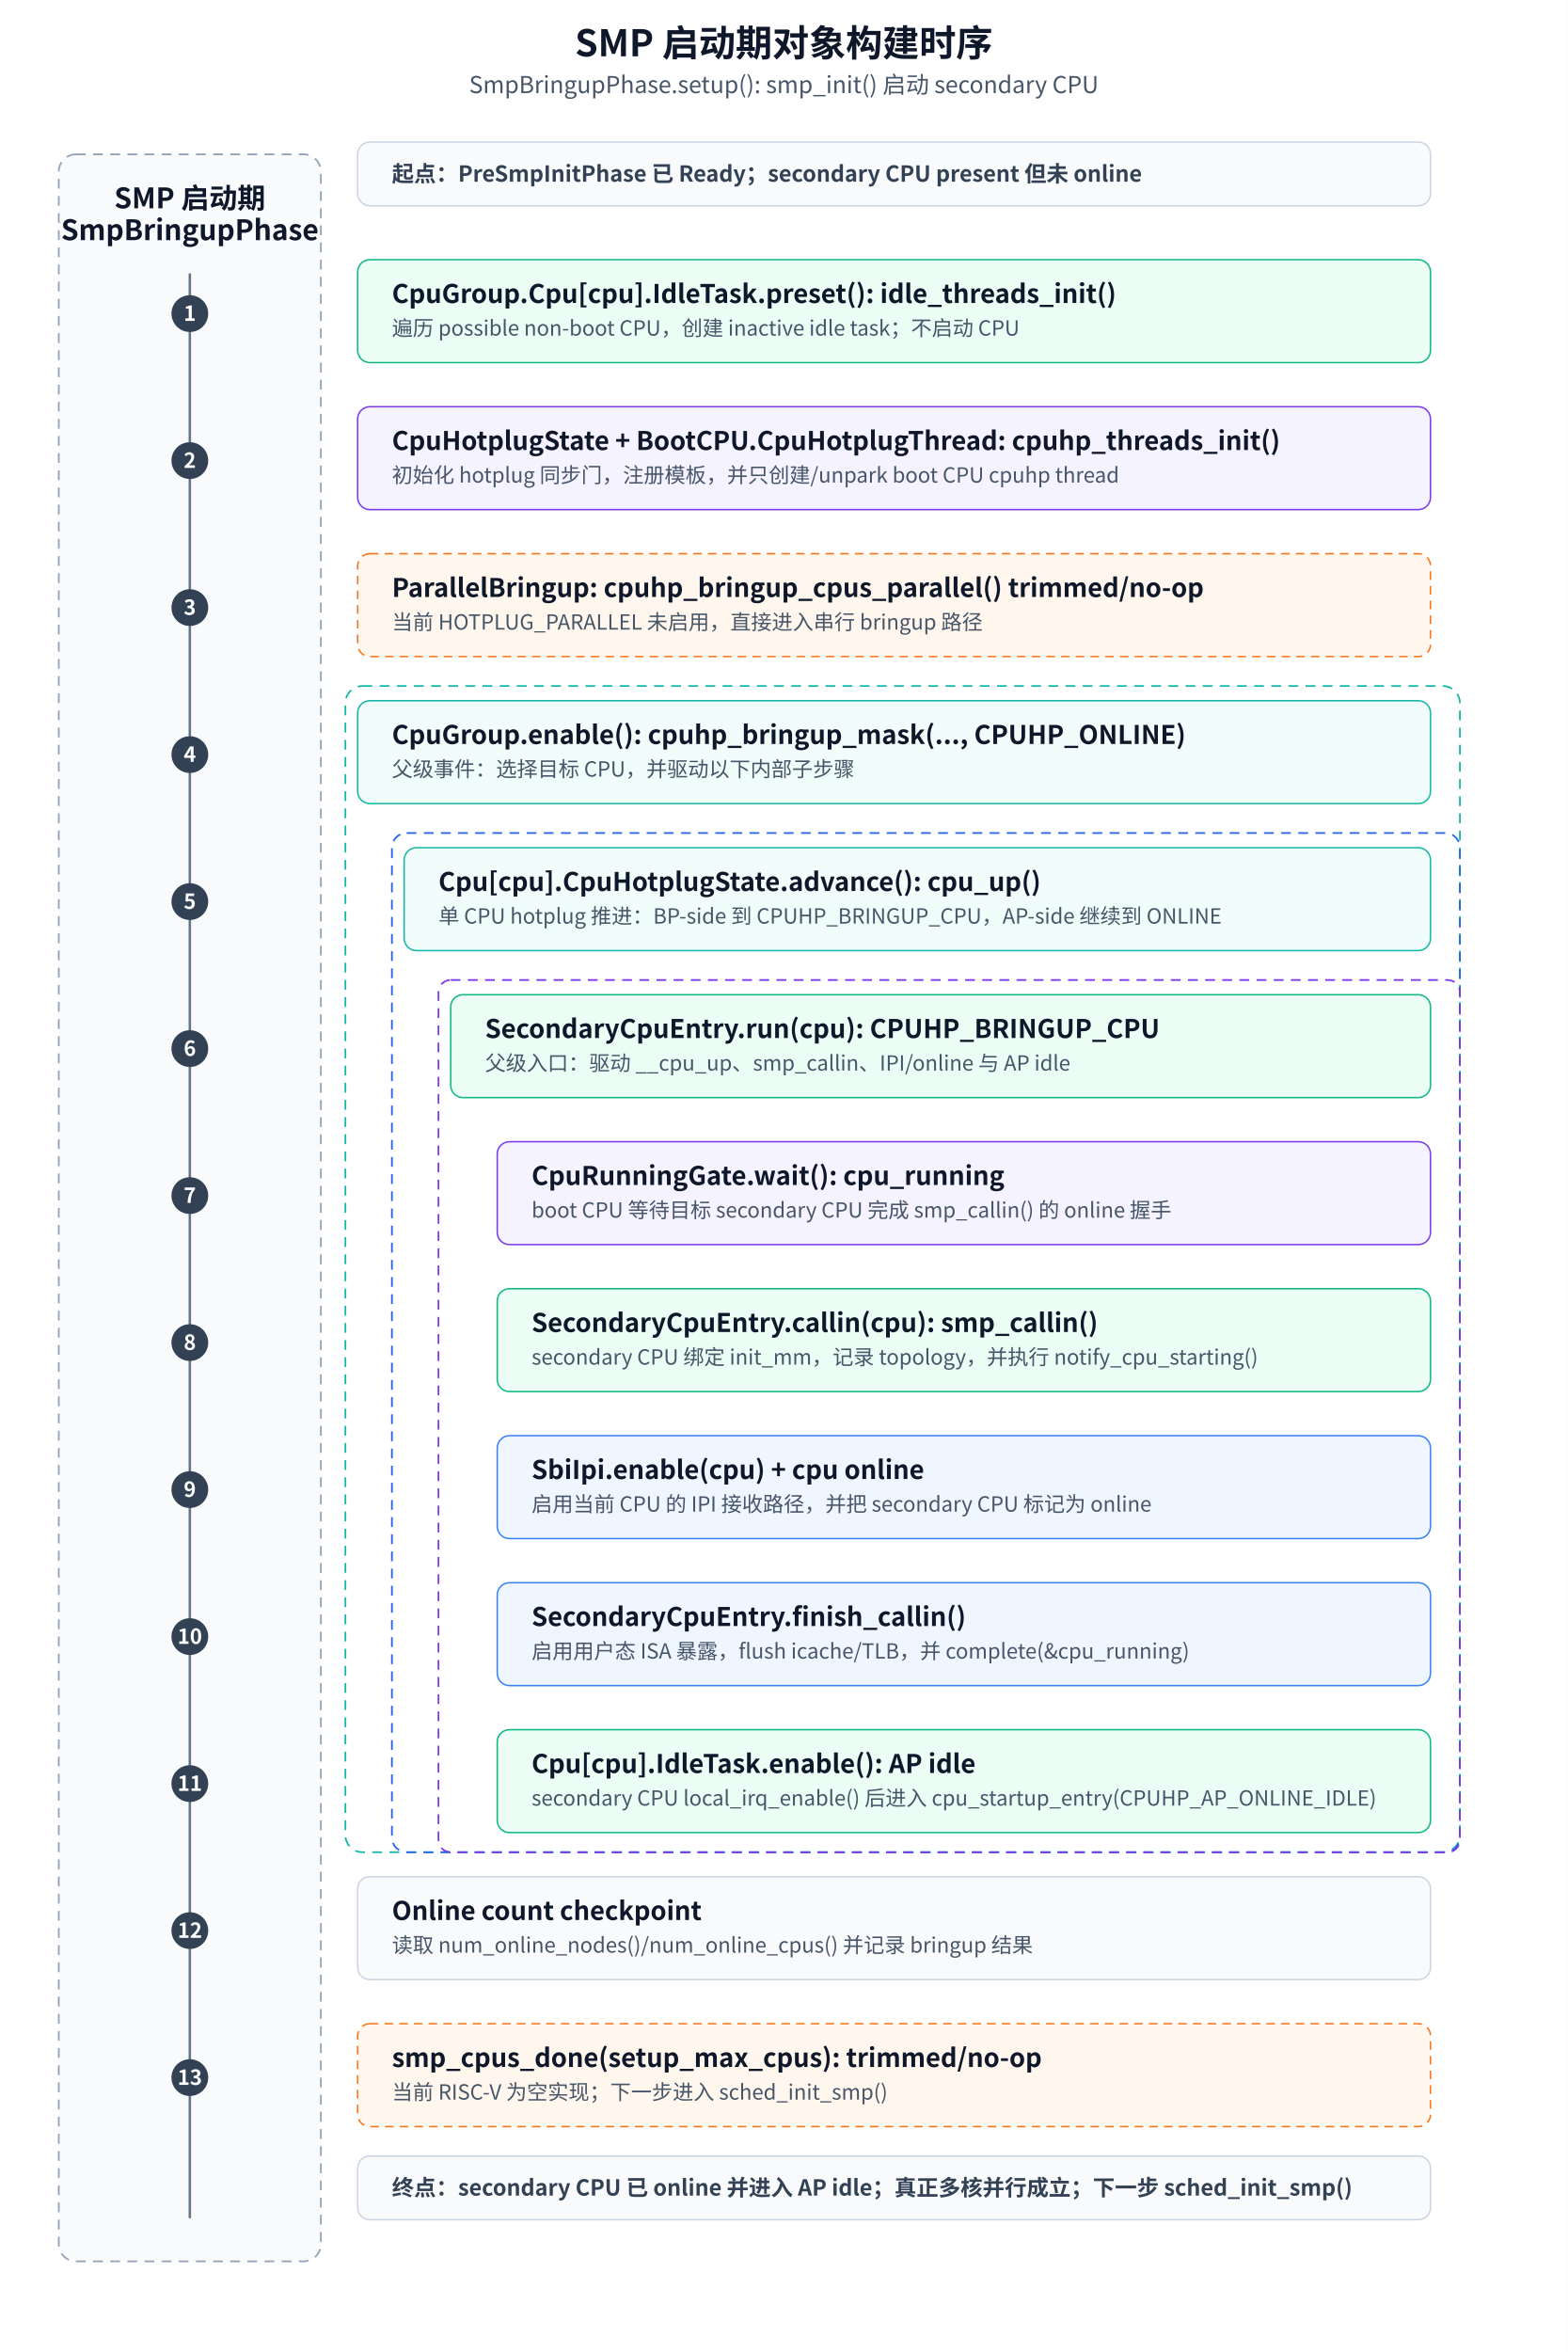
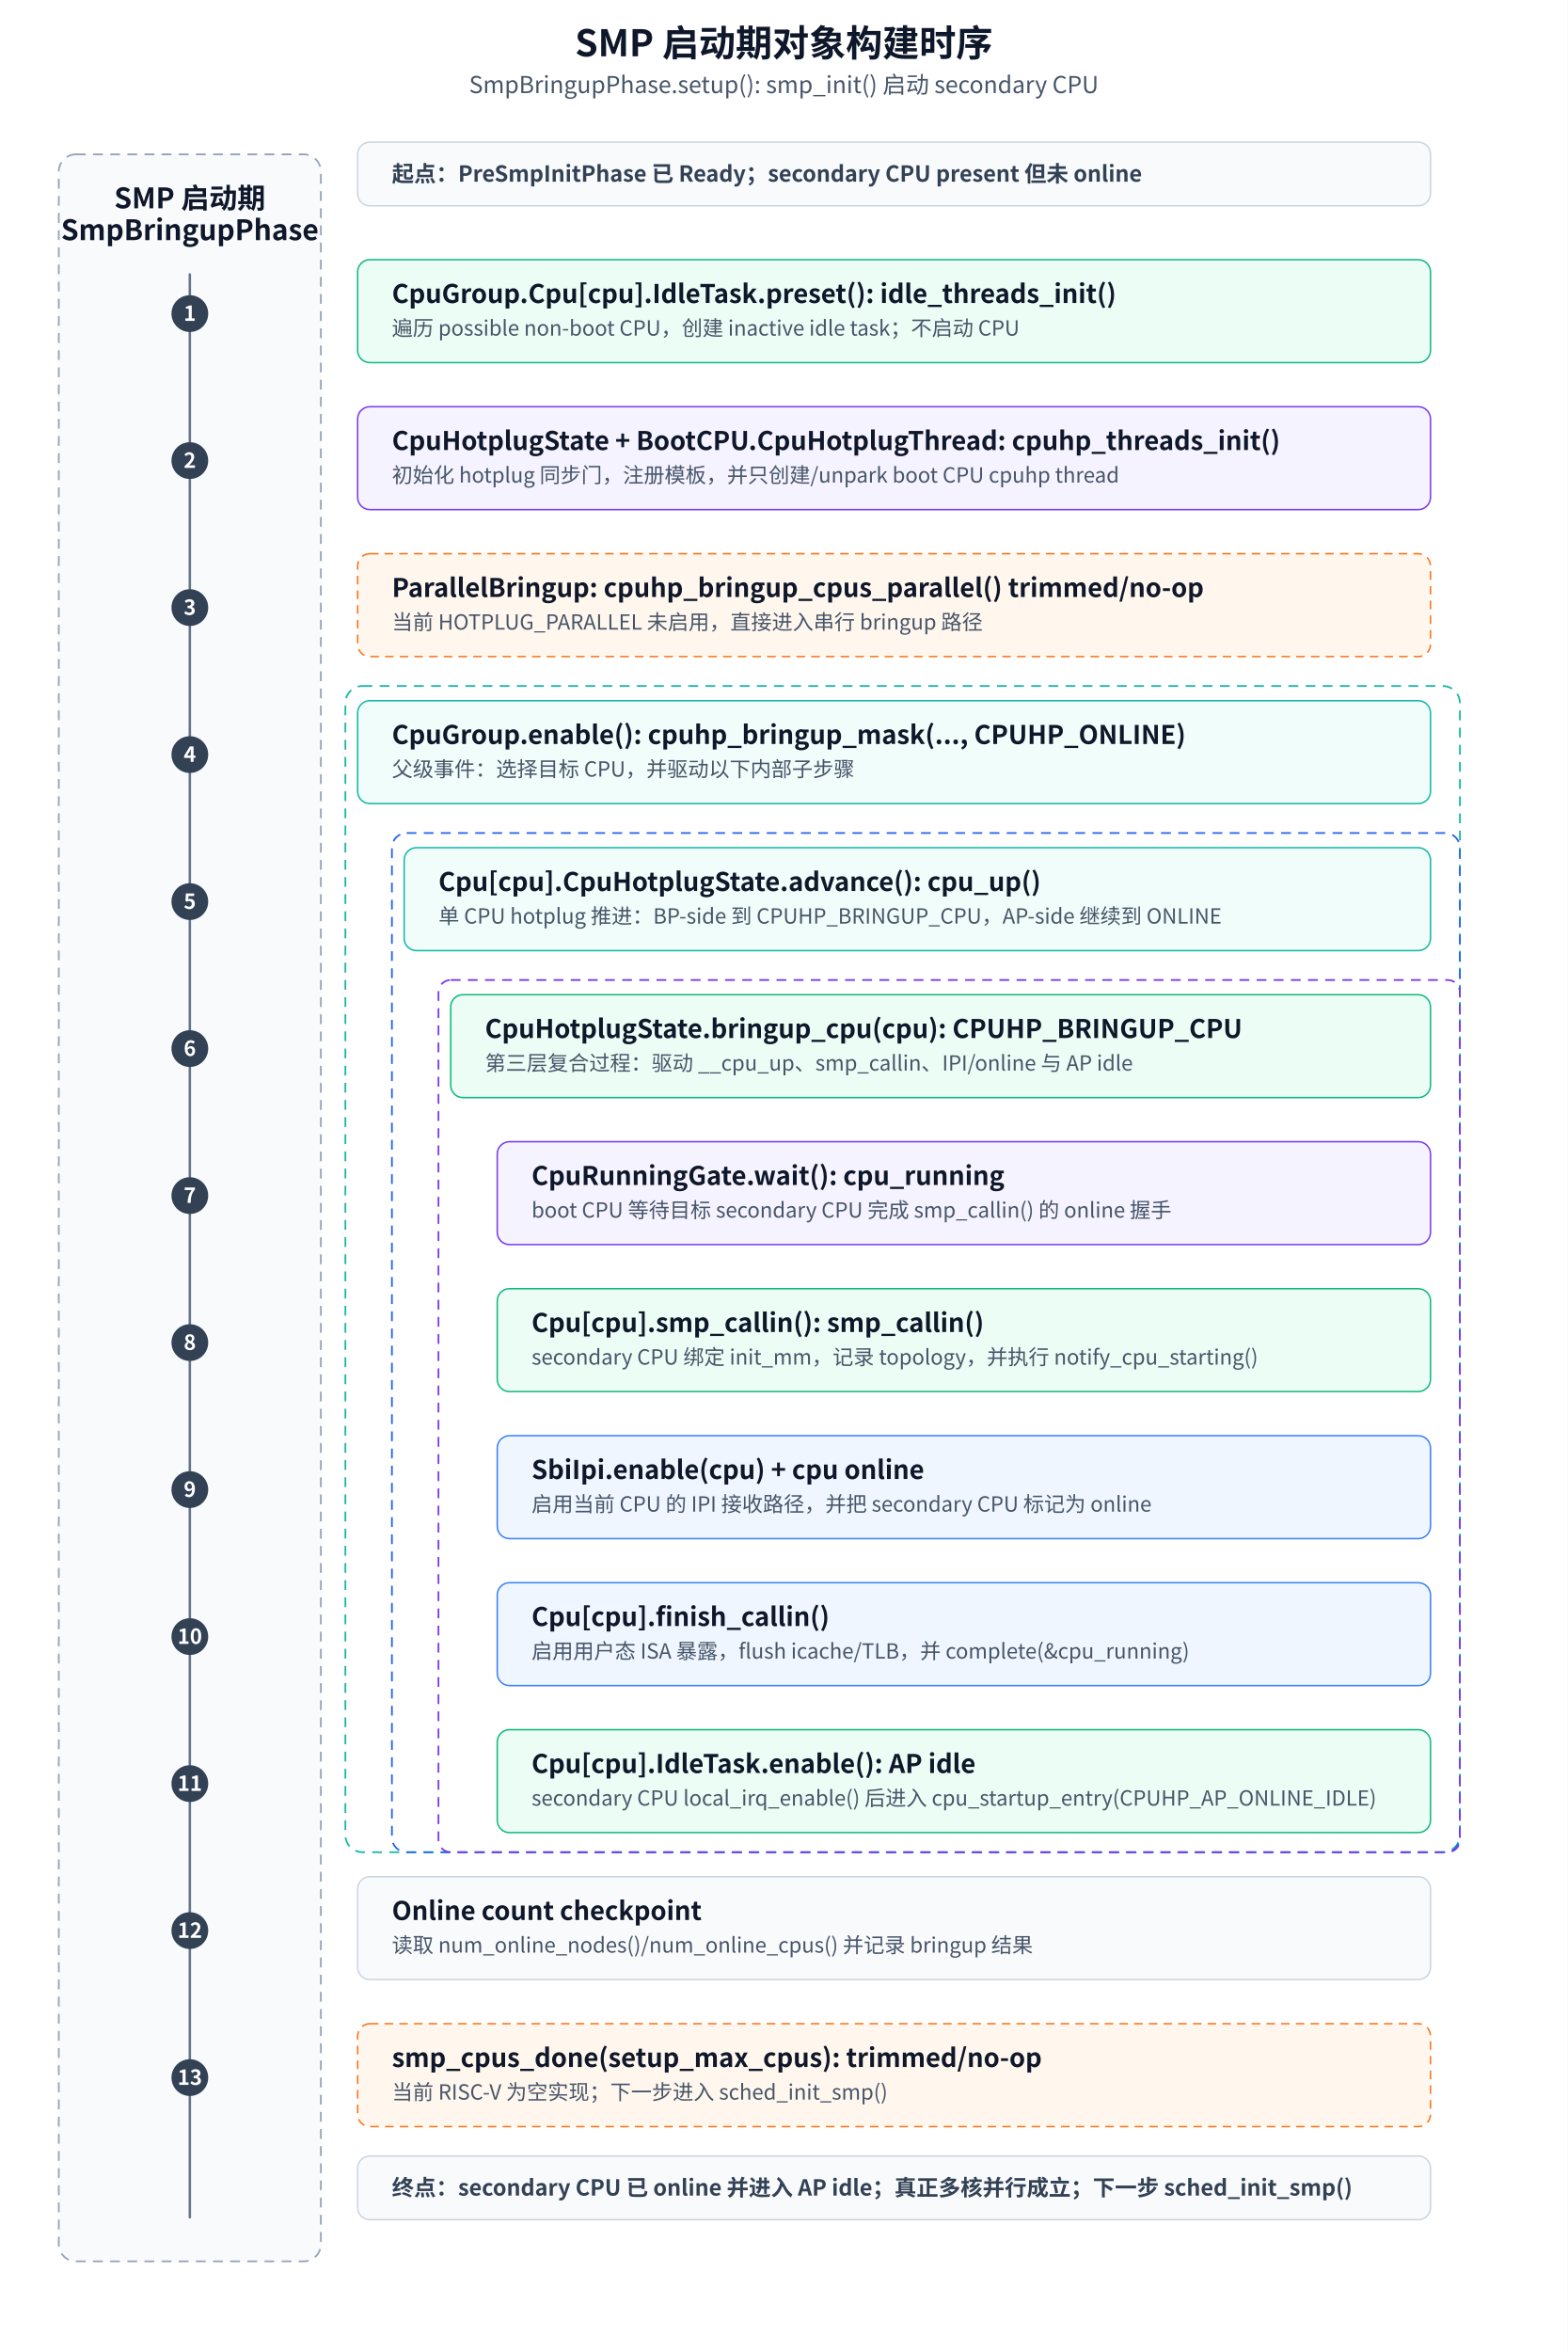
<svg xmlns="http://www.w3.org/2000/svg" width="1280" height="1920" viewBox="0 0 1280 1920" role="img" aria-labelledby="title desc">
  <defs>
    <style>
      text { font-family: "Microsoft YaHei", "Noto Sans CJK SC", "Source Han Sans SC", Arial, sans-serif; fill: #0f172a; }
      .title { font-size: 30px; font-weight: 600; }
      .subtitle { font-size: 19px; fill: #475569; }
      .lane { fill: #f8fafc; stroke: #94a3b8; stroke-width: 1.4; stroke-dasharray: 8 6; }
      .box { fill: #ffffff; stroke: #334155; stroke-width: 1.2; }
      .stage { fill: #f8fafc; stroke: #cbd5e1; stroke-width: 1.2; }
      .formal { fill: #ecfdf5; stroke: #10b981; }
      .cpu { fill: #f0fdfa; stroke: #14b8a6; }
      .flow { fill: #ecfdf5; stroke: #10b981; }
      .sync { fill: #f5f3ff; stroke: #7c3aed; }
      .support { fill: #eff6ff; stroke: #3b82f6; }
      .trimmed { fill: #fff7ed; stroke: #f97316; stroke-dasharray: 7 5; }
      .composite-l1 { fill: none; stroke: #14b8a6; stroke-width: 1.4; stroke-dasharray: 8 6; }
      .composite-l2 { fill: none; stroke: #2563eb; stroke-width: 1.4; stroke-dasharray: 8 6; }
      .composite-l3 { fill: none; stroke: #7c3aed; stroke-width: 1.4; stroke-dasharray: 8 6; }
      .obj { font-size: 23px; font-weight: 600; dominant-baseline: middle; }
      .line1 { font-size: 21px; font-weight: 600; dominant-baseline: middle; }
      .line2 { font-size: 17px; fill: #475569; dominant-baseline: middle; }
      .boundary { font-size: 18px; font-weight: 600; fill: #334155; dominant-baseline: middle; }
      .num { font-size: 17px; font-weight: 600; fill: #ffffff; text-anchor: middle; dominant-baseline: middle; }
      .timeline { stroke: #64748b; stroke-width: 2; stroke-linecap: round; }
      .dot { fill: #334155; }
    </style>
  </defs>
  <rect x="0" y="0" width="1280" height="1920" fill="#ffffff" />
  <text x="640" y="46" text-anchor="middle" class="title">SMP 启动期对象构建时序</text>
  <text x="640" y="76" text-anchor="middle" class="subtitle">SmpBringupPhase.setup(): smp_init() 启动 secondary CPU</text>
  <rect x="48" y="126" width="214" height="1720" rx="14" class="lane" />
  <text x="155" y="162" text-anchor="middle" class="obj">SMP 启动期</text>
  <text x="155" y="188" text-anchor="middle" class="obj">SmpBringupPhase</text>
  <line x1="155" y1="224" x2="155" y2="1810" class="timeline" />
  <rect x="292" y="116" width="876" height="52" rx="10" class="stage" />
  <text x="320" y="142" class="boundary">起点：PreSmpInitPhase 已 Ready；secondary CPU present 但未 online</text>
  <rect x="282" y="560" width="910" height="952" rx="14" class="composite-l1" />
  <rect x="320" y="680" width="872" height="832" rx="12" class="composite-l2" />
  <rect x="358" y="800" width="834" height="712" rx="10" class="composite-l3" />
  <g transform="translate(0 -48)">
    <g transform="translate(0 56)">
      <circle cx="155" cy="248" r="15" class="dot" />
      <text x="155" y="248" class="num">1</text>
      <rect x="292" y="204" width="876" height="84" rx="10" class="box flow" />
      <text x="320" y="232" class="line1">CpuGroup.Cpu[cpu].IdleTask.preset(): idle_threads_init()</text>
      <text x="320" y="260" class="line2">遍历 possible non-boot CPU，创建 inactive idle task；不启动 CPU</text>
    </g>
    <g transform="translate(0 176)">
      <circle cx="155" cy="248" r="15" class="dot" />
      <text x="155" y="248" class="num">2</text>
      <rect x="292" y="204" width="876" height="84" rx="10" class="box sync" />
      <text x="320" y="232" class="line1">CpuHotplugState + BootCPU.CpuHotplugThread: cpuhp_threads_init()</text>
      <text x="320" y="260" class="line2">初始化 hotplug 同步门，注册模板，并只创建/unpark boot CPU cpuhp thread</text>
    </g>
    <g transform="translate(0 296)">
      <circle cx="155" cy="248" r="15" class="dot" />
      <text x="155" y="248" class="num">3</text>
      <rect x="292" y="204" width="876" height="84" rx="10" class="box trimmed" />
      <text x="320" y="232" class="line1">ParallelBringup: cpuhp_bringup_cpus_parallel() trimmed/no-op</text>
      <text x="320" y="260" class="line2">当前 HOTPLUG_PARALLEL 未启用，直接进入串行 bringup 路径</text>
    </g>
    <g transform="translate(0 416)">
      <circle cx="155" cy="248" r="15" class="dot" />
      <text x="155" y="248" class="num">4</text>
      <rect x="292" y="204" width="876" height="84" rx="10" class="box cpu" />
      <text x="320" y="232" class="line1">CpuGroup.enable(): cpuhp_bringup_mask(..., CPUHP_ONLINE)</text>
      <text x="320" y="260" class="line2">父级事件：选择目标 CPU，并驱动以下内部子步骤</text>
    </g>
    <g transform="translate(0 536)">
      <circle cx="155" cy="248" r="15" class="dot" />
      <text x="155" y="248" class="num">5</text>
      <rect x="330" y="204" width="838" height="84" rx="10" class="box cpu" />
      <text x="358" y="232" class="line1">Cpu[cpu].CpuHotplugState.advance(): cpu_up()</text>
      <text x="358" y="260" class="line2">单 CPU hotplug 推进：BP-side 到 CPUHP_BRINGUP_CPU，AP-side 继续到 ONLINE</text>
    </g>
    <g transform="translate(0 656)">
      <circle cx="155" cy="248" r="15" class="dot" />
      <text x="155" y="248" class="num">6</text>
      <rect x="368" y="204" width="800" height="84" rx="10" class="box flow" />
-       <text x="396" y="232" class="line1">SecondaryCpuEntry.run(cpu): CPUHP_BRINGUP_CPU</text>
-       <text x="396" y="260" class="line2">父级入口：驱动 __cpu_up、smp_callin、IPI/online 与 AP idle</text>
+       <text x="396" y="232" class="line1">CpuHotplugState.bringup_cpu(cpu): CPUHP_BRINGUP_CPU</text>
+       <text x="396" y="260" class="line2">第三层复合过程：驱动 __cpu_up、smp_callin、IPI/online 与 AP idle</text>
    </g>
    <g transform="translate(0 776)">
      <circle cx="155" cy="248" r="15" class="dot" />
      <text x="155" y="248" class="num">7</text>
      <rect x="406" y="204" width="762" height="84" rx="10" class="box sync" />
      <text x="434" y="232" class="line1">CpuRunningGate.wait(): cpu_running</text>
      <text x="434" y="260" class="line2">boot CPU 等待目标 secondary CPU 完成 smp_callin() 的 online 握手</text>
    </g>
    <g transform="translate(0 896)">
      <circle cx="155" cy="248" r="15" class="dot" />
      <text x="155" y="248" class="num">8</text>
      <rect x="406" y="204" width="762" height="84" rx="10" class="box flow" />
-       <text x="434" y="232" class="line1">SecondaryCpuEntry.callin(cpu): smp_callin()</text>
+       <text x="434" y="232" class="line1">Cpu[cpu].smp_callin(): smp_callin()</text>
      <text x="434" y="260" class="line2">secondary CPU 绑定 init_mm，记录 topology，并执行 notify_cpu_starting()</text>
    </g>
    <g transform="translate(0 1016)">
      <circle cx="155" cy="248" r="15" class="dot" />
      <text x="155" y="248" class="num">9</text>
      <rect x="406" y="204" width="762" height="84" rx="10" class="box support" />
      <text x="434" y="232" class="line1">SbiIpi.enable(cpu) + cpu online</text>
      <text x="434" y="260" class="line2">启用当前 CPU 的 IPI 接收路径，并把 secondary CPU 标记为 online</text>
    </g>
    <g transform="translate(0 1136)">
      <circle cx="155" cy="248" r="15" class="dot" />
      <text x="155" y="248" class="num">10</text>
      <rect x="406" y="204" width="762" height="84" rx="10" class="box support" />
-       <text x="434" y="232" class="line1">SecondaryCpuEntry.finish_callin()</text>
+       <text x="434" y="232" class="line1">Cpu[cpu].finish_callin()</text>
      <text x="434" y="260" class="line2">启用用户态 ISA 暴露，flush icache/TLB，并 complete(&amp;cpu_running)</text>
    </g>
    <g transform="translate(0 1256)">
      <circle cx="155" cy="248" r="15" class="dot" />
      <text x="155" y="248" class="num">11</text>
      <rect x="406" y="204" width="762" height="84" rx="10" class="box flow" />
      <text x="434" y="232" class="line1">Cpu[cpu].IdleTask.enable(): AP idle</text>
      <text x="434" y="260" class="line2">secondary CPU local_irq_enable() 后进入 cpu_startup_entry(CPUHP_AP_ONLINE_IDLE)</text>
    </g>
    <g transform="translate(0 1376)">
      <circle cx="155" cy="248" r="15" class="dot" />
      <text x="155" y="248" class="num">12</text>
      <rect x="292" y="204" width="876" height="84" rx="10" class="box stage" />
      <text x="320" y="232" class="line1">Online count checkpoint</text>
      <text x="320" y="260" class="line2">读取 num_online_nodes()/num_online_cpus() 并记录 bringup 结果</text>
    </g>
    <g transform="translate(0 1496)">
      <circle cx="155" cy="248" r="15" class="dot" />
      <text x="155" y="248" class="num">13</text>
      <rect x="292" y="204" width="876" height="84" rx="10" class="box trimmed" />
      <text x="320" y="232" class="line1">smp_cpus_done(setup_max_cpus): trimmed/no-op</text>
      <text x="320" y="260" class="line2">当前 RISC-V 为空实现；下一步进入 sched_init_smp()</text>
    </g>
  </g>
  <rect x="292" y="1760" width="876" height="52" rx="10" class="stage" />
  <text x="320" y="1786" class="boundary">终点：secondary CPU 已 online 并进入 AP idle；真正多核并行成立；下一步 sched_init_smp()</text>
</svg>
